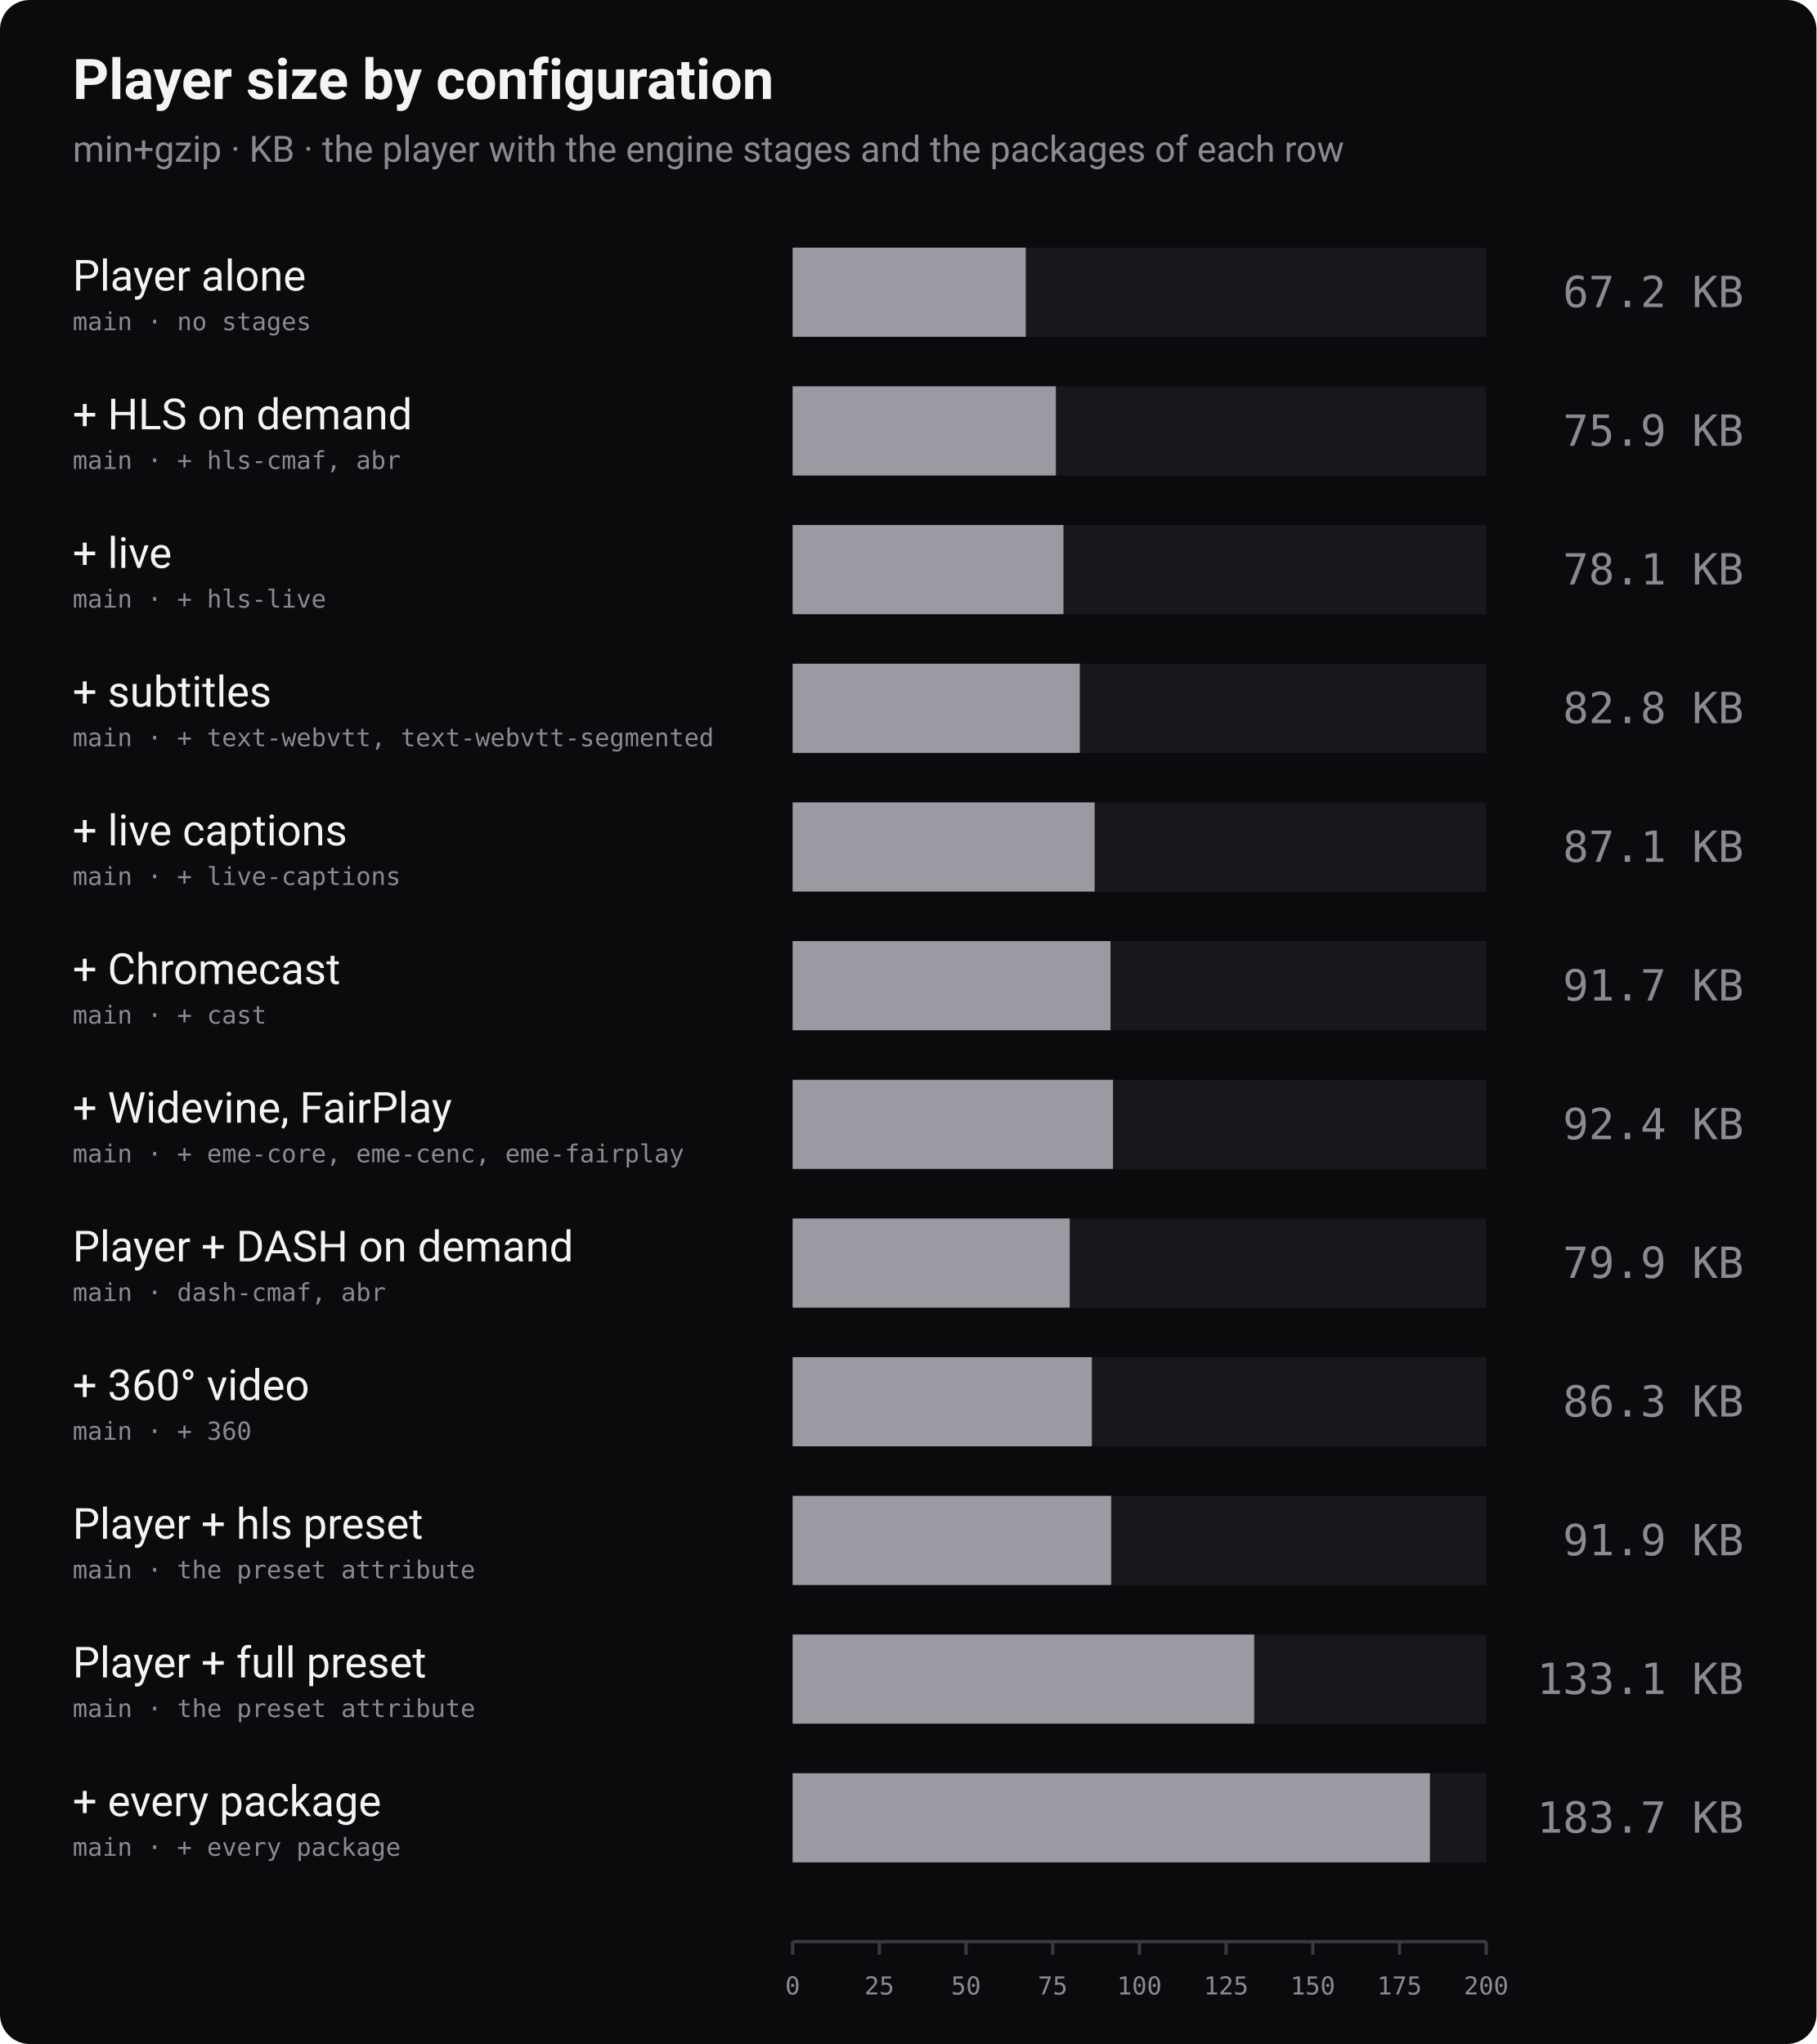
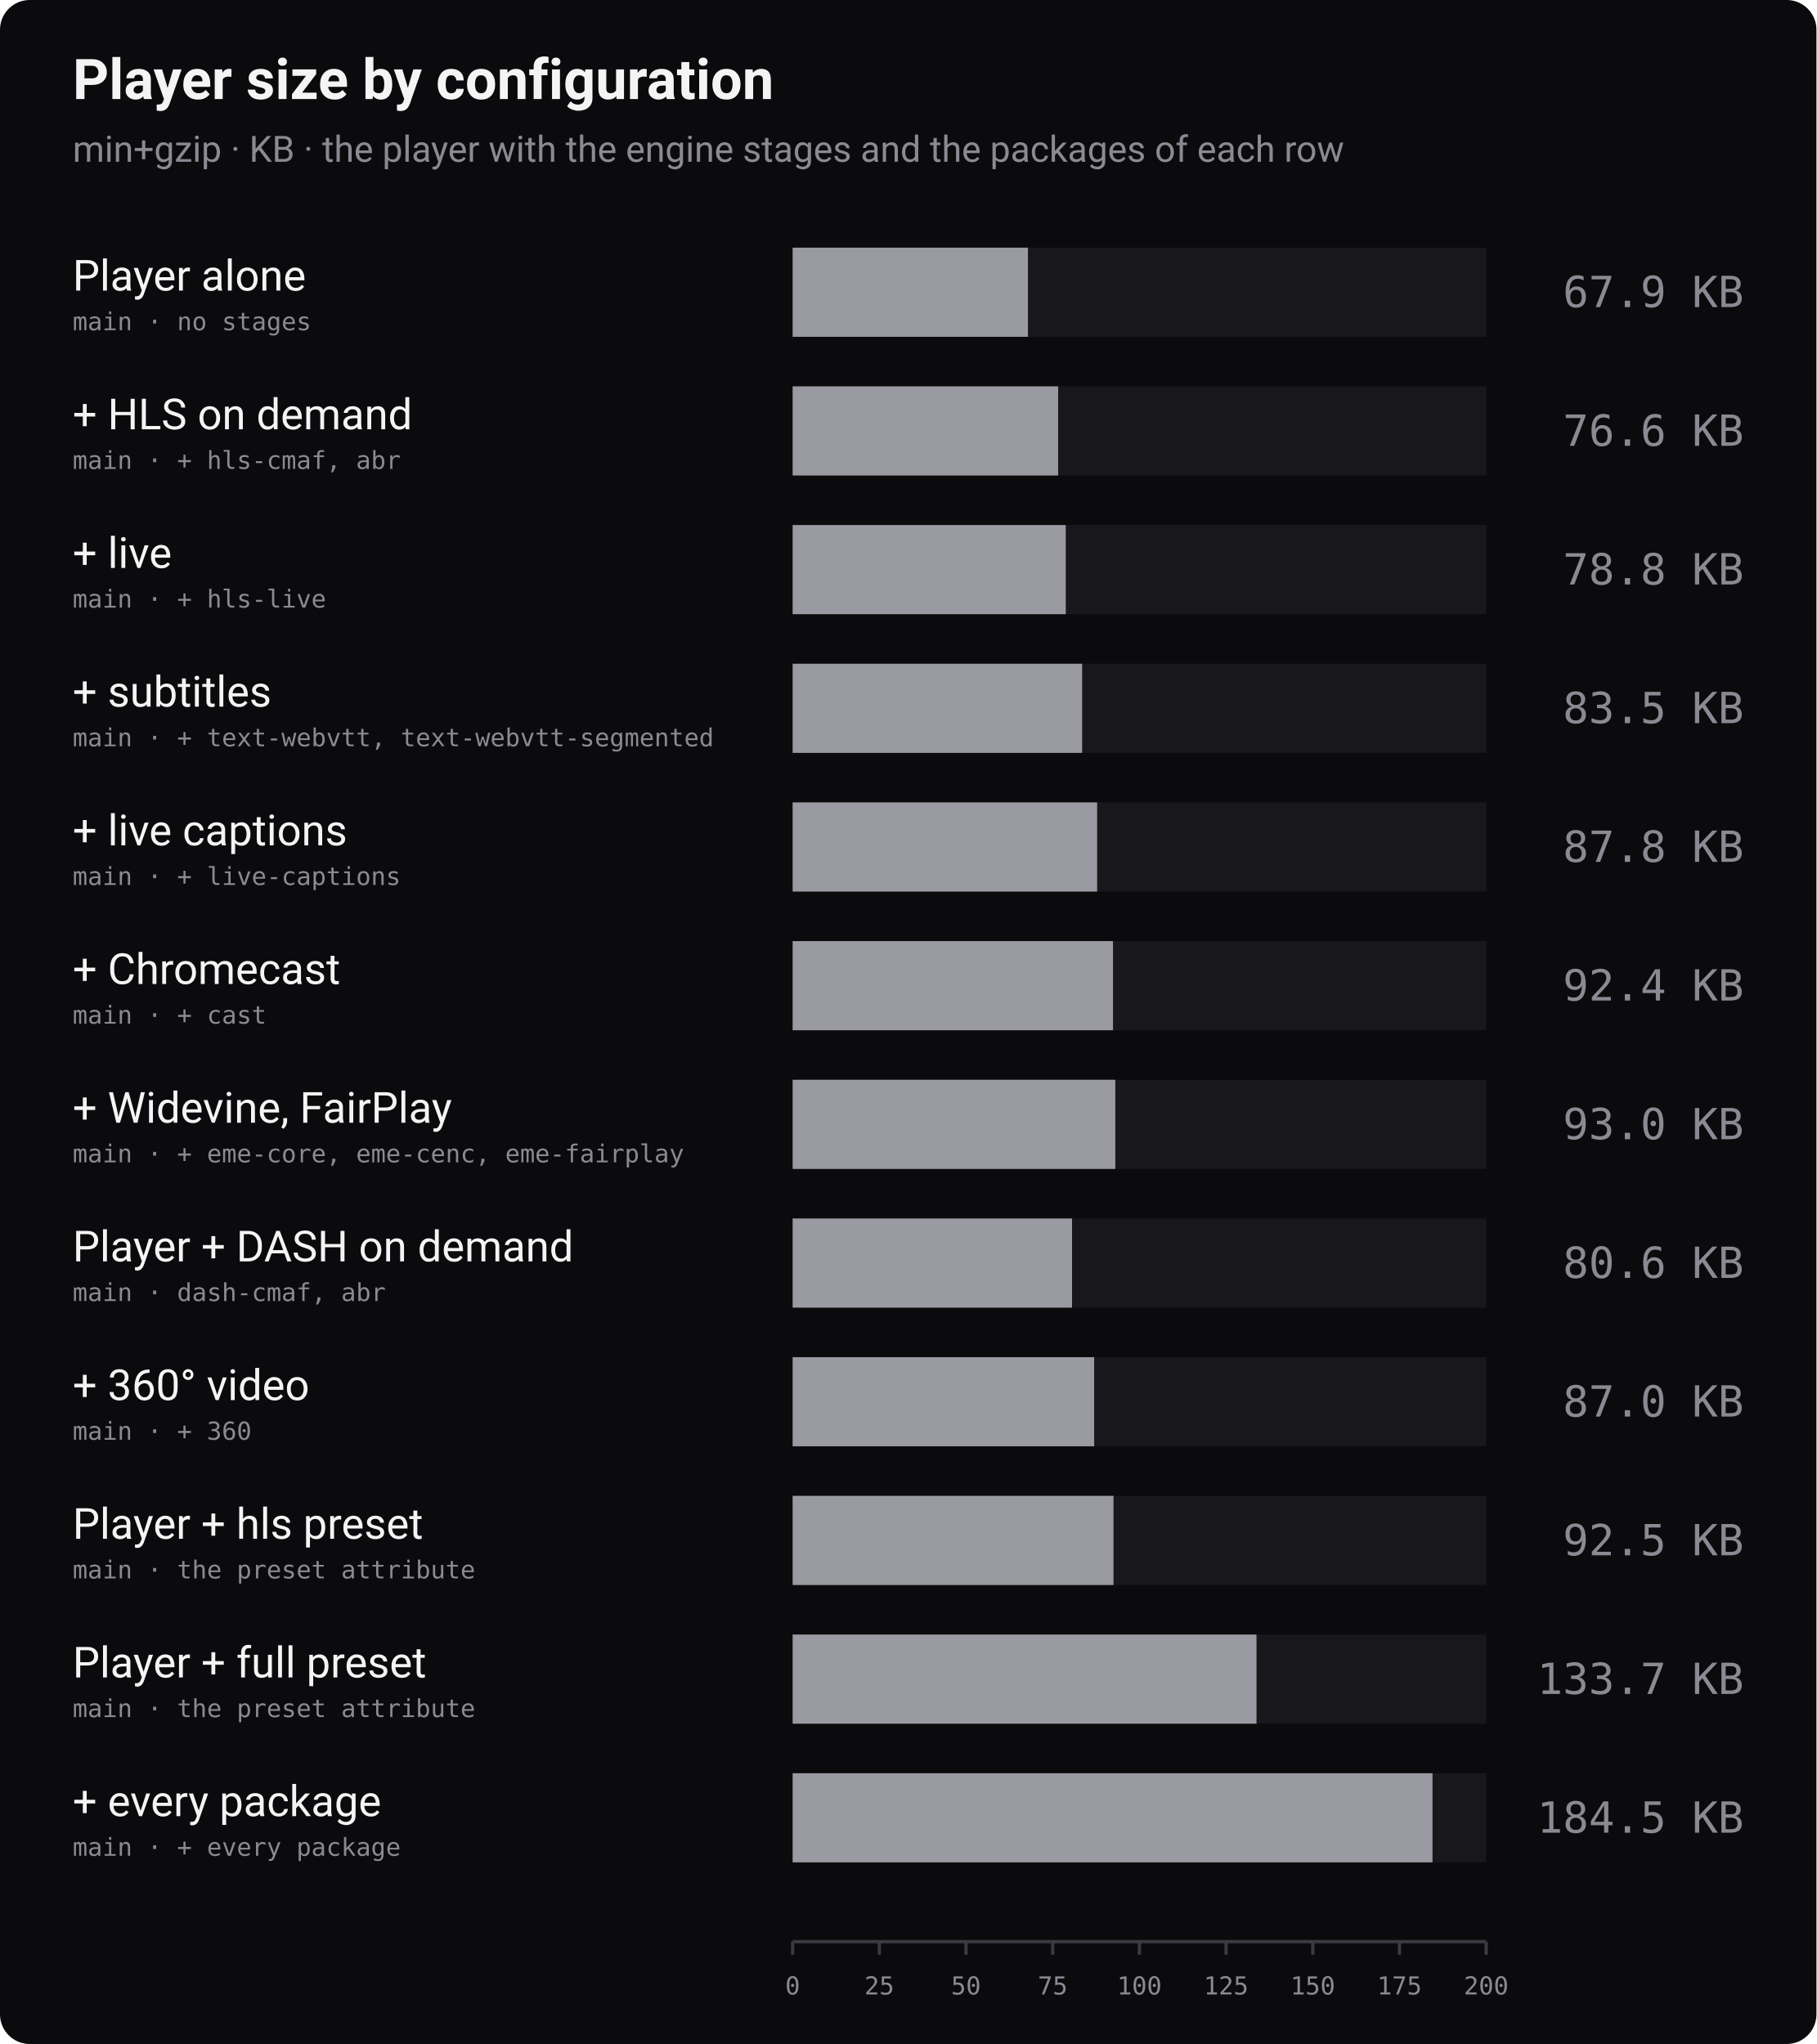
<svg xmlns="http://www.w3.org/2000/svg" width="1100" height="1238" viewBox="0 0 1100 1238" role="img" aria-label="Bundle size of the Mattebox player by the engine stages and packages it is configured with, min+gzip">
  <rect width="1100" height="1238" rx="18" fill="#0b0b0d" />
  <text x="44" y="60" font-family="-apple-system, 'Segoe UI', Roboto, Helvetica, Arial, sans-serif" font-size="34" font-weight="700" fill="#f4f4f5">Player size by configuration</text>
  <text x="44" y="98" font-family="-apple-system, 'Segoe UI', Roboto, Helvetica, Arial, sans-serif" font-size="22" fill="#8a8a93">min+gzip · KB · the player with the engine stages and the packages of each row</text>
  <text x="44" y="176" font-family="-apple-system, 'Segoe UI', Roboto, Helvetica, Arial, sans-serif" font-size="26" font-weight="400" fill="#f4f4f5">Player alone</text>
  <text x="44" y="200" font-family="ui-monospace, 'SF Mono', Menlo, Consolas, monospace" font-size="15" fill="#8a8a93">main · no stages</text>
  <rect x="480" y="150" width="420" height="54" fill="#18181c" />
-   <rect x="480" y="150" width="141.2" height="54" fill="#9a9aa2" />
-   <text x="1056" y="186" text-anchor="end" font-family="ui-monospace, 'SF Mono', Menlo, Consolas, monospace" font-size="26" font-weight="400" fill="#8a8a93">67.2 KB</text>
+   <rect x="480" y="150" width="142.5" height="54" fill="#9a9aa2" />
+   <text x="1056" y="186" text-anchor="end" font-family="ui-monospace, 'SF Mono', Menlo, Consolas, monospace" font-size="26" font-weight="400" fill="#8a8a93">67.9 KB</text>
  <text x="44" y="260" font-family="-apple-system, 'Segoe UI', Roboto, Helvetica, Arial, sans-serif" font-size="26" font-weight="400" fill="#f4f4f5">+ HLS on demand</text>
  <text x="44" y="284" font-family="ui-monospace, 'SF Mono', Menlo, Consolas, monospace" font-size="15" fill="#8a8a93">main · + hls-cmaf, abr</text>
  <rect x="480" y="234" width="420" height="54" fill="#18181c" />
-   <rect x="480" y="234" width="159.4" height="54" fill="#9a9aa2" />
-   <text x="1056" y="270" text-anchor="end" font-family="ui-monospace, 'SF Mono', Menlo, Consolas, monospace" font-size="26" font-weight="400" fill="#8a8a93">75.9 KB</text>
+   <rect x="480" y="234" width="160.8" height="54" fill="#9a9aa2" />
+   <text x="1056" y="270" text-anchor="end" font-family="ui-monospace, 'SF Mono', Menlo, Consolas, monospace" font-size="26" font-weight="400" fill="#8a8a93">76.6 KB</text>
  <text x="44" y="344" font-family="-apple-system, 'Segoe UI', Roboto, Helvetica, Arial, sans-serif" font-size="26" font-weight="400" fill="#f4f4f5">+ live</text>
  <text x="44" y="368" font-family="ui-monospace, 'SF Mono', Menlo, Consolas, monospace" font-size="15" fill="#8a8a93">main · + hls-live</text>
  <rect x="480" y="318" width="420" height="54" fill="#18181c" />
-   <rect x="480" y="318" width="164.0" height="54" fill="#9a9aa2" />
-   <text x="1056" y="354" text-anchor="end" font-family="ui-monospace, 'SF Mono', Menlo, Consolas, monospace" font-size="26" font-weight="400" fill="#8a8a93">78.1 KB</text>
+   <rect x="480" y="318" width="165.4" height="54" fill="#9a9aa2" />
+   <text x="1056" y="354" text-anchor="end" font-family="ui-monospace, 'SF Mono', Menlo, Consolas, monospace" font-size="26" font-weight="400" fill="#8a8a93">78.8 KB</text>
  <text x="44" y="428" font-family="-apple-system, 'Segoe UI', Roboto, Helvetica, Arial, sans-serif" font-size="26" font-weight="400" fill="#f4f4f5">+ subtitles</text>
  <text x="44" y="452" font-family="ui-monospace, 'SF Mono', Menlo, Consolas, monospace" font-size="15" fill="#8a8a93">main · + text-webvtt, text-webvtt-segmented</text>
  <rect x="480" y="402" width="420" height="54" fill="#18181c" />
-   <rect x="480" y="402" width="173.9" height="54" fill="#9a9aa2" />
-   <text x="1056" y="438" text-anchor="end" font-family="ui-monospace, 'SF Mono', Menlo, Consolas, monospace" font-size="26" font-weight="400" fill="#8a8a93">82.8 KB</text>
+   <rect x="480" y="402" width="175.3" height="54" fill="#9a9aa2" />
+   <text x="1056" y="438" text-anchor="end" font-family="ui-monospace, 'SF Mono', Menlo, Consolas, monospace" font-size="26" font-weight="400" fill="#8a8a93">83.5 KB</text>
  <text x="44" y="512" font-family="-apple-system, 'Segoe UI', Roboto, Helvetica, Arial, sans-serif" font-size="26" font-weight="400" fill="#f4f4f5">+ live captions</text>
  <text x="44" y="536" font-family="ui-monospace, 'SF Mono', Menlo, Consolas, monospace" font-size="15" fill="#8a8a93">main · + live-captions</text>
  <rect x="480" y="486" width="420" height="54" fill="#18181c" />
-   <rect x="480" y="486" width="182.9" height="54" fill="#9a9aa2" />
-   <text x="1056" y="522" text-anchor="end" font-family="ui-monospace, 'SF Mono', Menlo, Consolas, monospace" font-size="26" font-weight="400" fill="#8a8a93">87.1 KB</text>
+   <rect x="480" y="486" width="184.4" height="54" fill="#9a9aa2" />
+   <text x="1056" y="522" text-anchor="end" font-family="ui-monospace, 'SF Mono', Menlo, Consolas, monospace" font-size="26" font-weight="400" fill="#8a8a93">87.8 KB</text>
  <text x="44" y="596" font-family="-apple-system, 'Segoe UI', Roboto, Helvetica, Arial, sans-serif" font-size="26" font-weight="400" fill="#f4f4f5">+ Chromecast</text>
  <text x="44" y="620" font-family="ui-monospace, 'SF Mono', Menlo, Consolas, monospace" font-size="15" fill="#8a8a93">main · + cast</text>
  <rect x="480" y="570" width="420" height="54" fill="#18181c" />
-   <rect x="480" y="570" width="192.5" height="54" fill="#9a9aa2" />
-   <text x="1056" y="606" text-anchor="end" font-family="ui-monospace, 'SF Mono', Menlo, Consolas, monospace" font-size="26" font-weight="400" fill="#8a8a93">91.7 KB</text>
+   <rect x="480" y="570" width="194.0" height="54" fill="#9a9aa2" />
+   <text x="1056" y="606" text-anchor="end" font-family="ui-monospace, 'SF Mono', Menlo, Consolas, monospace" font-size="26" font-weight="400" fill="#8a8a93">92.4 KB</text>
  <text x="44" y="680" font-family="-apple-system, 'Segoe UI', Roboto, Helvetica, Arial, sans-serif" font-size="26" font-weight="400" fill="#f4f4f5">+ Widevine, FairPlay</text>
  <text x="44" y="704" font-family="ui-monospace, 'SF Mono', Menlo, Consolas, monospace" font-size="15" fill="#8a8a93">main · + eme-core, eme-cenc, eme-fairplay</text>
  <rect x="480" y="654" width="420" height="54" fill="#18181c" />
-   <rect x="480" y="654" width="194.0" height="54" fill="#9a9aa2" />
-   <text x="1056" y="690" text-anchor="end" font-family="ui-monospace, 'SF Mono', Menlo, Consolas, monospace" font-size="26" font-weight="400" fill="#8a8a93">92.4 KB</text>
+   <rect x="480" y="654" width="195.4" height="54" fill="#9a9aa2" />
+   <text x="1056" y="690" text-anchor="end" font-family="ui-monospace, 'SF Mono', Menlo, Consolas, monospace" font-size="26" font-weight="400" fill="#8a8a93">93.0 KB</text>
  <text x="44" y="764" font-family="-apple-system, 'Segoe UI', Roboto, Helvetica, Arial, sans-serif" font-size="26" font-weight="400" fill="#f4f4f5">Player + DASH on demand</text>
  <text x="44" y="788" font-family="ui-monospace, 'SF Mono', Menlo, Consolas, monospace" font-size="15" fill="#8a8a93">main · dash-cmaf, abr</text>
  <rect x="480" y="738" width="420" height="54" fill="#18181c" />
-   <rect x="480" y="738" width="167.8" height="54" fill="#9a9aa2" />
-   <text x="1056" y="774" text-anchor="end" font-family="ui-monospace, 'SF Mono', Menlo, Consolas, monospace" font-size="26" font-weight="400" fill="#8a8a93">79.9 KB</text>
+   <rect x="480" y="738" width="169.2" height="54" fill="#9a9aa2" />
+   <text x="1056" y="774" text-anchor="end" font-family="ui-monospace, 'SF Mono', Menlo, Consolas, monospace" font-size="26" font-weight="400" fill="#8a8a93">80.6 KB</text>
  <text x="44" y="848" font-family="-apple-system, 'Segoe UI', Roboto, Helvetica, Arial, sans-serif" font-size="26" font-weight="400" fill="#f4f4f5">+ 360° video</text>
  <text x="44" y="872" font-family="ui-monospace, 'SF Mono', Menlo, Consolas, monospace" font-size="15" fill="#8a8a93">main · + 360</text>
  <rect x="480" y="822" width="420" height="54" fill="#18181c" />
-   <rect x="480" y="822" width="181.2" height="54" fill="#9a9aa2" />
-   <text x="1056" y="858" text-anchor="end" font-family="ui-monospace, 'SF Mono', Menlo, Consolas, monospace" font-size="26" font-weight="400" fill="#8a8a93">86.3 KB</text>
+   <rect x="480" y="822" width="182.6" height="54" fill="#9a9aa2" />
+   <text x="1056" y="858" text-anchor="end" font-family="ui-monospace, 'SF Mono', Menlo, Consolas, monospace" font-size="26" font-weight="400" fill="#8a8a93">87.0 KB</text>
  <text x="44" y="932" font-family="-apple-system, 'Segoe UI', Roboto, Helvetica, Arial, sans-serif" font-size="26" font-weight="400" fill="#f4f4f5">Player + hls preset</text>
  <text x="44" y="956" font-family="ui-monospace, 'SF Mono', Menlo, Consolas, monospace" font-size="15" fill="#8a8a93">main · the preset attribute</text>
  <rect x="480" y="906" width="420" height="54" fill="#18181c" />
-   <rect x="480" y="906" width="192.9" height="54" fill="#9a9aa2" />
-   <text x="1056" y="942" text-anchor="end" font-family="ui-monospace, 'SF Mono', Menlo, Consolas, monospace" font-size="26" font-weight="400" fill="#8a8a93">91.9 KB</text>
+   <rect x="480" y="906" width="194.3" height="54" fill="#9a9aa2" />
+   <text x="1056" y="942" text-anchor="end" font-family="ui-monospace, 'SF Mono', Menlo, Consolas, monospace" font-size="26" font-weight="400" fill="#8a8a93">92.5 KB</text>
  <text x="44" y="1016" font-family="-apple-system, 'Segoe UI', Roboto, Helvetica, Arial, sans-serif" font-size="26" font-weight="400" fill="#f4f4f5">Player + full preset</text>
  <text x="44" y="1040" font-family="ui-monospace, 'SF Mono', Menlo, Consolas, monospace" font-size="15" fill="#8a8a93">main · the preset attribute</text>
  <rect x="480" y="990" width="420" height="54" fill="#18181c" />
-   <rect x="480" y="990" width="279.5" height="54" fill="#9a9aa2" />
-   <text x="1056" y="1026" text-anchor="end" font-family="ui-monospace, 'SF Mono', Menlo, Consolas, monospace" font-size="26" font-weight="400" fill="#8a8a93">133.1 KB</text>
+   <rect x="480" y="990" width="280.9" height="54" fill="#9a9aa2" />
+   <text x="1056" y="1026" text-anchor="end" font-family="ui-monospace, 'SF Mono', Menlo, Consolas, monospace" font-size="26" font-weight="400" fill="#8a8a93">133.7 KB</text>
  <text x="44" y="1100" font-family="-apple-system, 'Segoe UI', Roboto, Helvetica, Arial, sans-serif" font-size="26" font-weight="400" fill="#f4f4f5">+ every package</text>
  <text x="44" y="1124" font-family="ui-monospace, 'SF Mono', Menlo, Consolas, monospace" font-size="15" fill="#8a8a93">main · + every package</text>
  <rect x="480" y="1074" width="420" height="54" fill="#18181c" />
-   <rect x="480" y="1074" width="385.9" height="54" fill="#9a9aa2" />
-   <text x="1056" y="1110" text-anchor="end" font-family="ui-monospace, 'SF Mono', Menlo, Consolas, monospace" font-size="26" font-weight="400" fill="#8a8a93">183.7 KB</text>
+   <rect x="480" y="1074" width="387.5" height="54" fill="#9a9aa2" />
+   <text x="1056" y="1110" text-anchor="end" font-family="ui-monospace, 'SF Mono', Menlo, Consolas, monospace" font-size="26" font-weight="400" fill="#8a8a93">184.5 KB</text>
  <line x1="480" y1="1176" x2="900" y2="1176" stroke="#3a3a42" stroke-width="2" />
  <line x1="480.0" y1="1176" x2="480.0" y2="1184" stroke="#3a3a42" stroke-width="2" />
  <text x="480.0" y="1208" text-anchor="middle" font-family="ui-monospace, 'SF Mono', Menlo, Consolas, monospace" font-size="15" fill="#8a8a93">0</text>
  <line x1="532.5" y1="1176" x2="532.5" y2="1184" stroke="#3a3a42" stroke-width="2" />
  <text x="532.5" y="1208" text-anchor="middle" font-family="ui-monospace, 'SF Mono', Menlo, Consolas, monospace" font-size="15" fill="#8a8a93">25</text>
  <line x1="585.0" y1="1176" x2="585.0" y2="1184" stroke="#3a3a42" stroke-width="2" />
  <text x="585.0" y="1208" text-anchor="middle" font-family="ui-monospace, 'SF Mono', Menlo, Consolas, monospace" font-size="15" fill="#8a8a93">50</text>
  <line x1="637.5" y1="1176" x2="637.5" y2="1184" stroke="#3a3a42" stroke-width="2" />
  <text x="637.5" y="1208" text-anchor="middle" font-family="ui-monospace, 'SF Mono', Menlo, Consolas, monospace" font-size="15" fill="#8a8a93">75</text>
  <line x1="690.0" y1="1176" x2="690.0" y2="1184" stroke="#3a3a42" stroke-width="2" />
  <text x="690.0" y="1208" text-anchor="middle" font-family="ui-monospace, 'SF Mono', Menlo, Consolas, monospace" font-size="15" fill="#8a8a93">100</text>
  <line x1="742.5" y1="1176" x2="742.5" y2="1184" stroke="#3a3a42" stroke-width="2" />
  <text x="742.5" y="1208" text-anchor="middle" font-family="ui-monospace, 'SF Mono', Menlo, Consolas, monospace" font-size="15" fill="#8a8a93">125</text>
  <line x1="795.0" y1="1176" x2="795.0" y2="1184" stroke="#3a3a42" stroke-width="2" />
  <text x="795.0" y="1208" text-anchor="middle" font-family="ui-monospace, 'SF Mono', Menlo, Consolas, monospace" font-size="15" fill="#8a8a93">150</text>
  <line x1="847.5" y1="1176" x2="847.5" y2="1184" stroke="#3a3a42" stroke-width="2" />
  <text x="847.5" y="1208" text-anchor="middle" font-family="ui-monospace, 'SF Mono', Menlo, Consolas, monospace" font-size="15" fill="#8a8a93">175</text>
  <line x1="900.0" y1="1176" x2="900.0" y2="1184" stroke="#3a3a42" stroke-width="2" />
  <text x="900.0" y="1208" text-anchor="middle" font-family="ui-monospace, 'SF Mono', Menlo, Consolas, monospace" font-size="15" fill="#8a8a93">200</text>
</svg>
